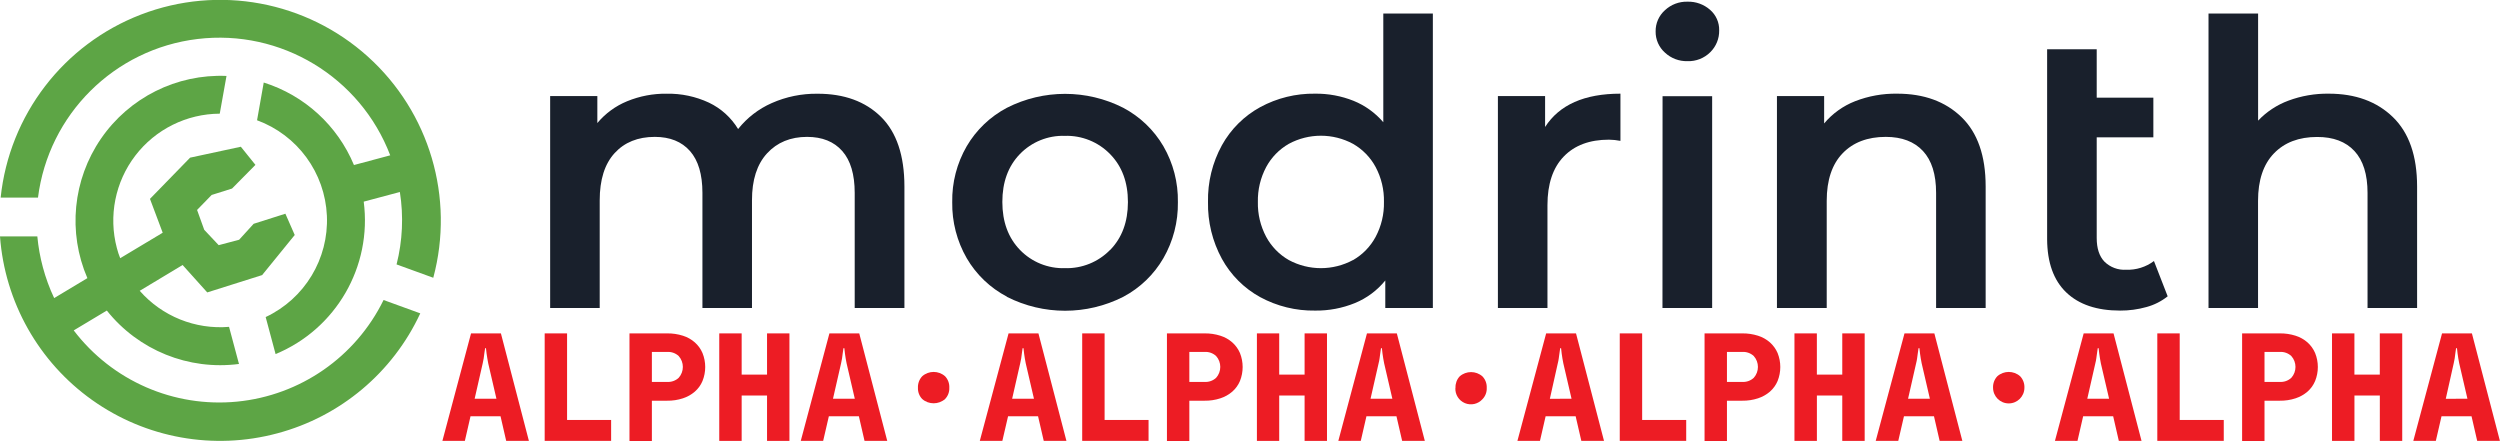
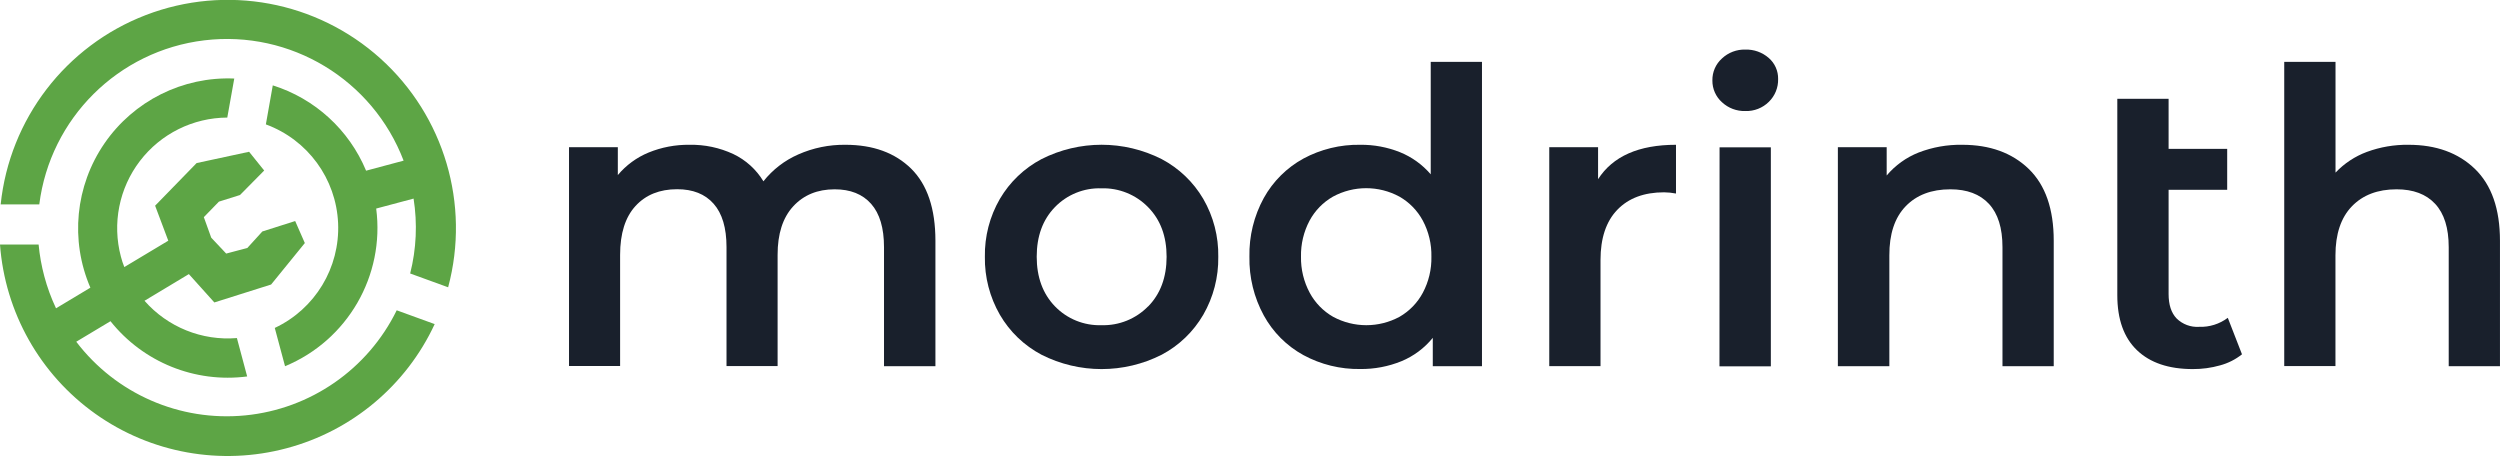
- <svg xmlns="http://www.w3.org/2000/svg" viewBox="0 0 803.64 141.73">
+ <svg xmlns="http://www.w3.org/2000/svg" viewBox="0 0 777 141.73">
  <g>
-     <path d="M159.07,89.29A70.94,70.94,0,1,0,20,63.52H32A58.78,58.78,0,0,1,145.23,49.93l-11.66,3.12a46.54,46.54,0,0,0-29-26.52l-2.15,12.13a34.31,34.31,0,0,1,2.77,63.26l3.19,11.9a46.52,46.52,0,0,0,28.33-49l11.62-3.1A57.94,57.94,0,0,1,147.27,85Z" transform="translate(-19.79 0)" fill="#5da545" fill-rule="evenodd" />
-     <path d="M108.92,139.3A70.93,70.93,0,0,1,19.79,76h12a59.48,59.48,0,0,0,1.78,9.91,58.73,58.73,0,0,0,3.63,9.91l10.68-6.41a46.58,46.58,0,0,1,44.72-65L90.43,36.54A34.38,34.38,0,0,0,57.36,79.75C57.67,80.88,58,82,58.43,83l13.66-8.19L68,63.93l12.9-13.25,16.31-3.51L101.9,53l-7.52,7.61-6.55,2.06-4.69,4.82,2.3,6.38s4.64,4.94,4.65,4.94l6.57-1.74,4.67-5.13,10.2-3.24,3,6.84L104.05,88.43,86.41,94l-7.92-8.81L64.7,93.48a34.44,34.44,0,0,0,28.72,11.59L96.61,117A46.6,46.6,0,0,1,54.13,99.83l-10.64,6.38a58.81,58.81,0,0,0,99.6-9.77l11.8,4.29A70.77,70.77,0,0,1,108.92,139.3Z" transform="translate(-19.79 0)" fill="#5da545" />
+     <path d="M159.07,89.29A70.94,70.94,0,1,0,20,63.52H32A58.78,58.78,0,0,1,145.23,49.93l-11.66,3.12a46.54,46.54,0,0,0-29-26.52l-2.15,12.13a34.31,34.31,0,0,1,2.77,63.26l3.19,11.9a46.52,46.52,0,0,0,28.33-49l11.62-3.1A57.94,57.94,0,0,1,147.27,85Z" transform="translate(-19.79)" fill="#5da545" fill-rule="evenodd" />
+     <path d="M108.92,139.3A70.93,70.93,0,0,1,19.79,76h12a59.48,59.48,0,0,0,1.78,9.91,58.73,58.73,0,0,0,3.63,9.91l10.68-6.41a46.58,46.58,0,0,1,44.72-65L90.43,36.54A34.38,34.38,0,0,0,57.36,79.75C57.67,80.88,58,82,58.43,83l13.66-8.19L68,63.93l12.9-13.25,16.31-3.51L101.9,53l-7.52,7.61-6.55,2.06-4.69,4.82,2.3,6.38s4.64,4.94,4.65,4.94l6.57-1.74,4.67-5.13,10.2-3.24,3,6.84L104.05,88.43,86.41,94l-7.92-8.81L64.7,93.48a34.44,34.44,0,0,0,28.72,11.59L96.61,117A46.6,46.6,0,0,1,54.13,99.83l-10.64,6.38a58.81,58.81,0,0,0,99.6-9.77l11.8,4.29A70.77,70.77,0,0,1,108.92,139.3Z" transform="translate(-19.79)" fill="#5da545" />
  </g>
  <g>
-     <path d="M303,37.57q7.51,7.45,7.52,22.37V99H294.54V62q0-8.91-4-13.45T279.24,44q-8,0-12.87,5.29t-4.85,15.11V99H245.59V62q0-8.91-4-13.45T230.29,44q-8.16,0-12.94,5.23t-4.78,15.17V99H196.64V30.88h15.17v8.67a24.68,24.68,0,0,1,9.56-7,32.33,32.33,0,0,1,12.74-2.43A30.83,30.83,0,0,1,247.69,33a22.07,22.07,0,0,1,9.37,8.48,28.41,28.41,0,0,1,10.83-8.35,35.16,35.16,0,0,1,14.66-3Q295.43,30.11,303,37.57Z" transform="translate(-19.79 0)" fill="#19202c" />
-     <path d="M343.49,95.38A32.4,32.4,0,0,1,330.55,83a35,35,0,0,1-4.66-18,34.69,34.69,0,0,1,4.66-18,32.57,32.57,0,0,1,12.94-12.36,41.25,41.25,0,0,1,37.35,0,32.61,32.61,0,0,1,12.93,12.36,34.69,34.69,0,0,1,4.66,18,35,35,0,0,1-4.66,18,32.44,32.44,0,0,1-12.93,12.43,41.33,41.33,0,0,1-37.35,0Zm33.14-15q5.73-5.86,5.74-15.42t-5.74-15.43a19.46,19.46,0,0,0-14.53-5.86,19.25,19.25,0,0,0-14.47,5.86Q342,55.36,342,64.92t5.67,15.42A19.25,19.25,0,0,0,362.1,86.2,19.46,19.46,0,0,0,376.63,80.34Z" transform="translate(-19.79 0)" fill="#19202c" />
-     <path d="M480.39,4.36V99H465.1V90.16a24.63,24.63,0,0,1-9.76,7.26,32.78,32.78,0,0,1-12.81,2.42,35.84,35.84,0,0,1-17.65-4.33,31.1,31.1,0,0,1-12.3-12.3,36.74,36.74,0,0,1-4.47-18.29,36.38,36.38,0,0,1,4.47-18.23,31.2,31.2,0,0,1,12.3-12.24,35.84,35.84,0,0,1,17.65-4.34,32.36,32.36,0,0,1,12.37,2.3,24.89,24.89,0,0,1,9.56,6.88V4.36ZM454.77,83.59A18.92,18.92,0,0,0,462,76.13a22.83,22.83,0,0,0,2.67-11.21A22.87,22.87,0,0,0,462,53.7a18.92,18.92,0,0,0-7.27-7.46,21.73,21.73,0,0,0-20.65,0,18.92,18.92,0,0,0-7.27,7.46,22.87,22.87,0,0,0-2.67,11.22,22.83,22.83,0,0,0,2.67,11.21,18.92,18.92,0,0,0,7.27,7.46,21.73,21.73,0,0,0,20.65,0Z" transform="translate(-19.79 0)" fill="#19202c" />
-     <path d="M540.69,30.11V45.28a20.64,20.64,0,0,0-3.7-.38q-9.3,0-14.53,5.42t-5.23,15.62V99H501.3V30.88h15.17v9.94Q523.35,30.11,540.69,30.11Z" transform="translate(-19.79 0)" fill="#19202c" />
-     <path d="M555,16.92A8.94,8.94,0,0,1,552,10.1,8.94,8.94,0,0,1,555,3.28,10.2,10.2,0,0,1,562.23.54a10.55,10.55,0,0,1,7.27,2.61,8.46,8.46,0,0,1,2.93,6.57,9.58,9.58,0,0,1-2.87,7.07,9.89,9.89,0,0,1-7.33,2.87A10.2,10.2,0,0,1,555,16.92Zm-.77,14h15.94V99H554.2Z" transform="translate(-19.79 0)" fill="#19202c" />
-     <path d="M650.32,37.64q7.77,7.52,7.77,22.3V99H642.16V62q0-8.91-4.21-13.45T626,44q-8.81,0-13.9,5.29T607,64.53V99H591V30.88h15.17v8.8a24.8,24.8,0,0,1,9.94-7.14,35.72,35.72,0,0,1,13.52-2.43Q642.54,30.11,650.32,37.64Z" transform="translate(-19.79 0)" fill="#19202c" />
-     <path d="M716.6,95.25a18.82,18.82,0,0,1-6.82,3.45,30.83,30.83,0,0,1-8.47,1.14Q690.09,99.84,684,94T677.85,76.9V15.84h15.94V31.39H712V44.14H693.79V76.52c0,3.31.82,5.84,2.48,7.58a9.14,9.14,0,0,0,7,2.61,14,14,0,0,0,8.92-2.8Z" transform="translate(-19.79 0)" fill="#19202c" />
-     <path d="M789,37.64q7.77,7.52,7.78,22.3V99H780.85V62q0-8.91-4.21-13.45t-12-4.52q-8.79,0-13.89,5.29t-5.1,15.23V99H729.73V4.36h15.94V38.78a25.8,25.8,0,0,1,9.75-6.43,35.75,35.75,0,0,1,12.94-2.24Q781.23,30.11,789,37.64Z" transform="translate(-19.79 0)" fill="#19202c" />
-   </g>
-   <g>
-     <path d="M171.21,107.17h9.6l9,34.56h-7.3l-1.82-7.92h-9.65l-1.82,7.92H162Zm8.16,21-2.64-11.38c-.09-.48-.19-1-.28-1.56s-.18-1.09-.25-1.61-.12-1.1-.19-1.68h-.28c-.07.58-.15,1.14-.25,1.68s-.13,1-.21,1.61a15.37,15.37,0,0,1-.31,1.56l-2.59,11.38Z" transform="translate(-19.79 0)" fill="#ed1c24" />
-     <path d="M202.08,107.17V135h14.16v6.72H194.88V107.17Z" transform="translate(-19.79 0)" fill="#ed1c24" />
-     <path d="M234.24,107.17a16,16,0,0,1,5.08.75,10.44,10.44,0,0,1,3.84,2.16,9.56,9.56,0,0,1,2.45,3.4,12,12,0,0,1,0,9,9.22,9.22,0,0,1-2.45,3.4,11,11,0,0,1-3.84,2.16,15.49,15.49,0,0,1-5.08.77h-4.9v13h-7.2V107.17Zm-4.9,15.6h4.9a5,5,0,0,0,3.72-1.32,5.25,5.25,0,0,0,0-7,5,5,0,0,0-3.72-1.32h-4.9Z" transform="translate(-19.79 0)" fill="#ed1c24" />
-     <path d="M251,141.73V107.17h7.2v13.25h8.16V107.17h7.2v34.56h-7.2V127.14h-8.16v14.59Z" transform="translate(-19.79 0)" fill="#ed1c24" />
-     <path d="M286.41,107.17H296l9,34.56h-7.3l-1.82-7.92h-9.65l-1.83,7.92H277.2Zm8.16,21-2.64-11.38c-.09-.48-.19-1-.29-1.56s-.17-1.09-.24-1.61-.13-1.1-.19-1.68h-.29q-.09.87-.24,1.68c-.06.52-.13,1-.21,1.61a15.37,15.37,0,0,1-.31,1.56l-2.6,11.38Z" transform="translate(-19.79 0)" fill="#ed1c24" />
-     <path d="M314.87,124.64a5.05,5.05,0,0,1,1.37-3.69,5.55,5.55,0,0,1,7.35,0,5,5,0,0,1,1.36,3.69,4.9,4.9,0,0,1-1.36,3.63,5.61,5.61,0,0,1-7.35,0A4.91,4.91,0,0,1,314.87,124.64Z" transform="translate(-19.79 0)" fill="#ed1c24" />
-     <path d="M344,107.17h9.6l9,34.56h-7.29l-1.83-7.92h-9.64L342,141.73h-7.25Zm8.16,21-2.64-11.38c-.1-.48-.19-1-.29-1.56s-.17-1.09-.24-1.61-.13-1.1-.19-1.68h-.29q-.09.87-.24,1.68c-.06.52-.13,1-.21,1.61a13,13,0,0,1-.32,1.56l-2.59,11.38Z" transform="translate(-19.79 0)" fill="#ed1c24" />
-     <path d="M374.87,107.17V135H389v6.72H367.67V107.17Z" transform="translate(-19.79 0)" fill="#ed1c24" />
-     <path d="M407,107.17a16.07,16.07,0,0,1,5.09.75,10.44,10.44,0,0,1,3.84,2.16,9.69,9.69,0,0,1,2.45,3.4,12.1,12.1,0,0,1,0,9,9.34,9.34,0,0,1-2.45,3.4,11,11,0,0,1-3.84,2.16,15.51,15.51,0,0,1-5.09.77h-4.89v13h-7.2V107.17Zm-4.89,15.6H407a5,5,0,0,0,3.72-1.32,5.25,5.25,0,0,0,0-7,5,5,0,0,0-3.72-1.32h-4.89Z" transform="translate(-19.79 0)" fill="#ed1c24" />
-     <path d="M423.83,141.73V107.17H431v13.25h8.16V107.17h7.2v34.56h-7.2V127.14H431v14.59Z" transform="translate(-19.79 0)" fill="#ed1c24" />
-     <path d="M459.21,107.17h9.6l9,34.56h-7.29l-1.83-7.92h-9.65l-1.82,7.92H450Zm8.16,21-2.64-11.38c-.1-.48-.19-1-.29-1.56s-.18-1.09-.24-1.61-.13-1.1-.19-1.68h-.29q-.09.87-.24,1.68c-.06.52-.14,1-.22,1.61a13,13,0,0,1-.31,1.56l-2.59,11.38Z" transform="translate(-19.79 0)" fill="#ed1c24" />
-     <path d="M487.67,124.64A5.05,5.05,0,0,1,489,121a5.54,5.54,0,0,1,7.34,0,5,5,0,0,1,1.37,3.69,4.87,4.87,0,0,1-1.37,3.63,5,5,0,0,1-8.71-3.63Z" transform="translate(-19.79 0)" fill="#ed1c24" />
-     <path d="M516.81,107.17h9.6l9,34.56h-7.29l-1.83-7.92h-9.65l-1.82,7.92h-7.25Zm8.16,21-2.64-11.38c-.1-.48-.19-1-.29-1.56s-.18-1.09-.24-1.61-.13-1.1-.19-1.68h-.29q-.09.87-.24,1.68c-.06.52-.14,1-.22,1.61a13,13,0,0,1-.31,1.56L518,128.2Z" transform="translate(-19.79 0)" fill="#ed1c24" />
-     <path d="M547.67,107.17V135h14.16v6.72H540.47V107.17Z" transform="translate(-19.79 0)" fill="#ed1c24" />
-     <path d="M579.83,107.17a16.11,16.11,0,0,1,5.09.75,10.6,10.6,0,0,1,3.84,2.16,9.81,9.81,0,0,1,2.45,3.4,12.1,12.1,0,0,1,0,9,9.46,9.46,0,0,1-2.45,3.4,11.22,11.22,0,0,1-3.84,2.16,15.55,15.55,0,0,1-5.09.77h-4.9v13h-7.2V107.17Zm-4.9,15.6h4.9a5,5,0,0,0,3.72-1.32,5.25,5.25,0,0,0,0-7,5,5,0,0,0-3.72-1.32h-4.9Z" transform="translate(-19.79 0)" fill="#ed1c24" />
-     <path d="M596.63,141.73V107.17h7.2v13.25H612V107.17h7.2v34.56H612V127.14h-8.16v14.59Z" transform="translate(-19.79 0)" fill="#ed1c24" />
-     <path d="M632,107.17h9.6l9,34.56h-7.3l-1.82-7.92h-9.65L630,141.73h-7.25Zm8.16,21-2.64-11.38c-.1-.48-.2-1-.29-1.56s-.18-1.09-.24-1.61-.13-1.1-.19-1.68h-.29q-.1.87-.24,1.68c-.07.52-.14,1-.22,1.61a13,13,0,0,1-.31,1.56l-2.59,11.38Z" transform="translate(-19.79 0)" fill="#ed1c24" />
-     <path d="M660.47,124.64a5.05,5.05,0,0,1,1.37-3.69,5.54,5.54,0,0,1,7.34,0,5.05,5.05,0,0,1,1.37,3.69,5,5,0,1,1-10.08,0Z" transform="translate(-19.79 0)" fill="#ed1c24" />
-     <path d="M689.6,107.17h9.6l9,34.56h-7.3l-1.82-7.92h-9.65l-1.82,7.92h-7.25Zm8.17,21-2.65-11.38c-.09-.48-.19-1-.28-1.56s-.18-1.09-.24-1.61-.13-1.1-.19-1.68h-.29q-.11.87-.24,1.68c-.07.52-.14,1-.22,1.61a13,13,0,0,1-.31,1.56l-2.59,11.38Z" transform="translate(-19.79 0)" fill="#ed1c24" />
-     <path d="M720.47,107.17V135h14.16v6.72H713.27V107.17Z" transform="translate(-19.79 0)" fill="#ed1c24" />
-     <path d="M752.63,107.17a16.11,16.11,0,0,1,5.09.75,10.6,10.6,0,0,1,3.84,2.16,9.66,9.66,0,0,1,2.44,3.4,12,12,0,0,1,0,9,9.31,9.31,0,0,1-2.44,3.4,11.22,11.22,0,0,1-3.84,2.16,15.55,15.55,0,0,1-5.09.77h-4.9v13h-7.2V107.17Zm-4.9,15.6h4.9a5,5,0,0,0,3.72-1.32,5.25,5.25,0,0,0,0-7,5,5,0,0,0-3.72-1.32h-4.9Z" transform="translate(-19.79 0)" fill="#ed1c24" />
-     <path d="M769.43,141.73V107.17h7.2v13.25h8.16V107.17H792v34.56h-7.2V127.14h-8.16v14.59Z" transform="translate(-19.79 0)" fill="#ed1c24" />
-     <path d="M804.8,107.17h9.6l9,34.56h-7.3l-1.82-7.92h-9.65l-1.83,7.92h-7.24Zm8.16,21-2.64-11.38c-.09-.48-.19-1-.29-1.56s-.17-1.09-.24-1.61-.12-1.1-.19-1.68h-.29q-.09.87-.24,1.68c-.06.52-.13,1-.21,1.61a15.37,15.37,0,0,1-.31,1.56L806,128.2Z" transform="translate(-19.79 0)" fill="#ed1c24" />
+     <path d="M303,52.44q7.51,7.45,7.52,22.37v39H294.54v-37q0-8.92-4-13.45t-11.35-4.52q-8,0-12.87,5.29t-4.85,15.1v34.55H245.59v-37q0-8.92-4-13.45t-11.35-4.52q-8.16,0-12.94,5.22t-4.78,15.17v34.55H196.64V45.75h15.17v8.66a24.78,24.78,0,0,1,9.56-7A32.51,32.51,0,0,1,234.11,45a30.83,30.83,0,0,1,13.58,2.87,22,22,0,0,1,9.37,8.48A28.31,28.31,0,0,1,267.89,48a35.16,35.16,0,0,1,14.66-3Q295.43,45,303,52.44Z" transform="translate(-19.79)" fill="#19202c" />
+     <path d="M343.49,110.25a32.53,32.53,0,0,1-12.94-12.43,35,35,0,0,1-4.66-18,34.68,34.68,0,0,1,4.66-18,32.66,32.66,0,0,1,12.94-12.37,41.33,41.33,0,0,1,37.35,0,32.7,32.7,0,0,1,12.93,12.37,34.68,34.68,0,0,1,4.66,18,35,35,0,0,1-4.66,18,32.57,32.57,0,0,1-12.93,12.43,41.33,41.33,0,0,1-37.35,0Zm33.14-15q5.73-5.86,5.74-15.43t-5.74-15.42a19.46,19.46,0,0,0-14.53-5.87,19.25,19.25,0,0,0-14.47,5.87Q342,70.22,342,79.78t5.67,15.43a19.25,19.25,0,0,0,14.47,5.86A19.46,19.46,0,0,0,376.63,95.21Z" transform="translate(-19.79)" fill="#19202c" />
+     <path d="M480.39,19.23v94.59H465.1V105a24.75,24.75,0,0,1-9.76,7.27,33,33,0,0,1-12.81,2.42,35.84,35.84,0,0,1-17.65-4.33,31.06,31.06,0,0,1-12.3-12.31,36.71,36.71,0,0,1-4.47-18.29,36.4,36.4,0,0,1,4.47-18.23,31.27,31.27,0,0,1,12.3-12.24A35.94,35.94,0,0,1,442.53,45a32.36,32.36,0,0,1,12.37,2.3,24.89,24.89,0,0,1,9.56,6.88V19.23ZM454.77,98.46A18.92,18.92,0,0,0,462,91a22.87,22.87,0,0,0,2.67-11.22A22.87,22.87,0,0,0,462,68.56a18.89,18.89,0,0,0-7.27-7.45,21.65,21.65,0,0,0-20.65,0,18.89,18.89,0,0,0-7.27,7.45,22.87,22.87,0,0,0-2.67,11.22A22.87,22.87,0,0,0,426.85,91a18.92,18.92,0,0,0,7.27,7.46,21.73,21.73,0,0,0,20.65,0Z" transform="translate(-19.79)" fill="#19202c" />
+     <path d="M540.69,45V60.15a20.64,20.64,0,0,0-3.7-.38q-9.3,0-14.53,5.42T517.23,80.8v33H501.3V45.75h15.17v9.94Q523.35,45,540.69,45Z" transform="translate(-19.79)" fill="#19202c" />
+     <path d="M555,31.79A8.94,8.94,0,0,1,552,25,8.94,8.94,0,0,1,555,18.15a10.2,10.2,0,0,1,7.26-2.74A10.55,10.55,0,0,1,569.5,18a8.43,8.43,0,0,1,2.93,6.56,9.58,9.58,0,0,1-2.87,7.08,9.92,9.92,0,0,1-7.33,2.87A10.2,10.2,0,0,1,555,31.79Zm-.77,14h15.94v68.07H554.2Z" transform="translate(-19.79)" fill="#19202c" />
+     <path d="M650.32,52.5q7.77,7.53,7.77,22.31v39H642.16v-37q0-8.92-4.21-13.45t-12-4.52q-8.81,0-13.9,5.29T607,79.4v34.42H591V45.75h15.17v8.79a25,25,0,0,1,9.94-7.14A35.91,35.91,0,0,1,629.67,45Q642.54,45,650.32,52.5Z" transform="translate(-19.79)" fill="#19202c" />
+     <path d="M716.6,110.12a18.65,18.65,0,0,1-6.82,3.44,30.46,30.46,0,0,1-8.47,1.15q-11.22,0-17.34-5.86t-6.12-17.09V30.7h15.94V46.26H712V59H693.79V91.38c0,3.32.82,5.85,2.48,7.59a9.14,9.14,0,0,0,7,2.61,14,14,0,0,0,8.92-2.8Z" transform="translate(-19.79)" fill="#19202c" />
+     <path d="M789,52.5q7.77,7.53,7.78,22.31v39H780.85v-37q0-8.92-4.21-13.45t-12-4.52q-8.79,0-13.89,5.29t-5.1,15.23v34.42H729.73V19.23h15.94V53.65a25.82,25.82,0,0,1,9.75-6.44A36,36,0,0,1,768.36,45Q781.23,45,789,52.5Z" transform="translate(-19.79)" fill="#19202c" />
  </g>
</svg>
